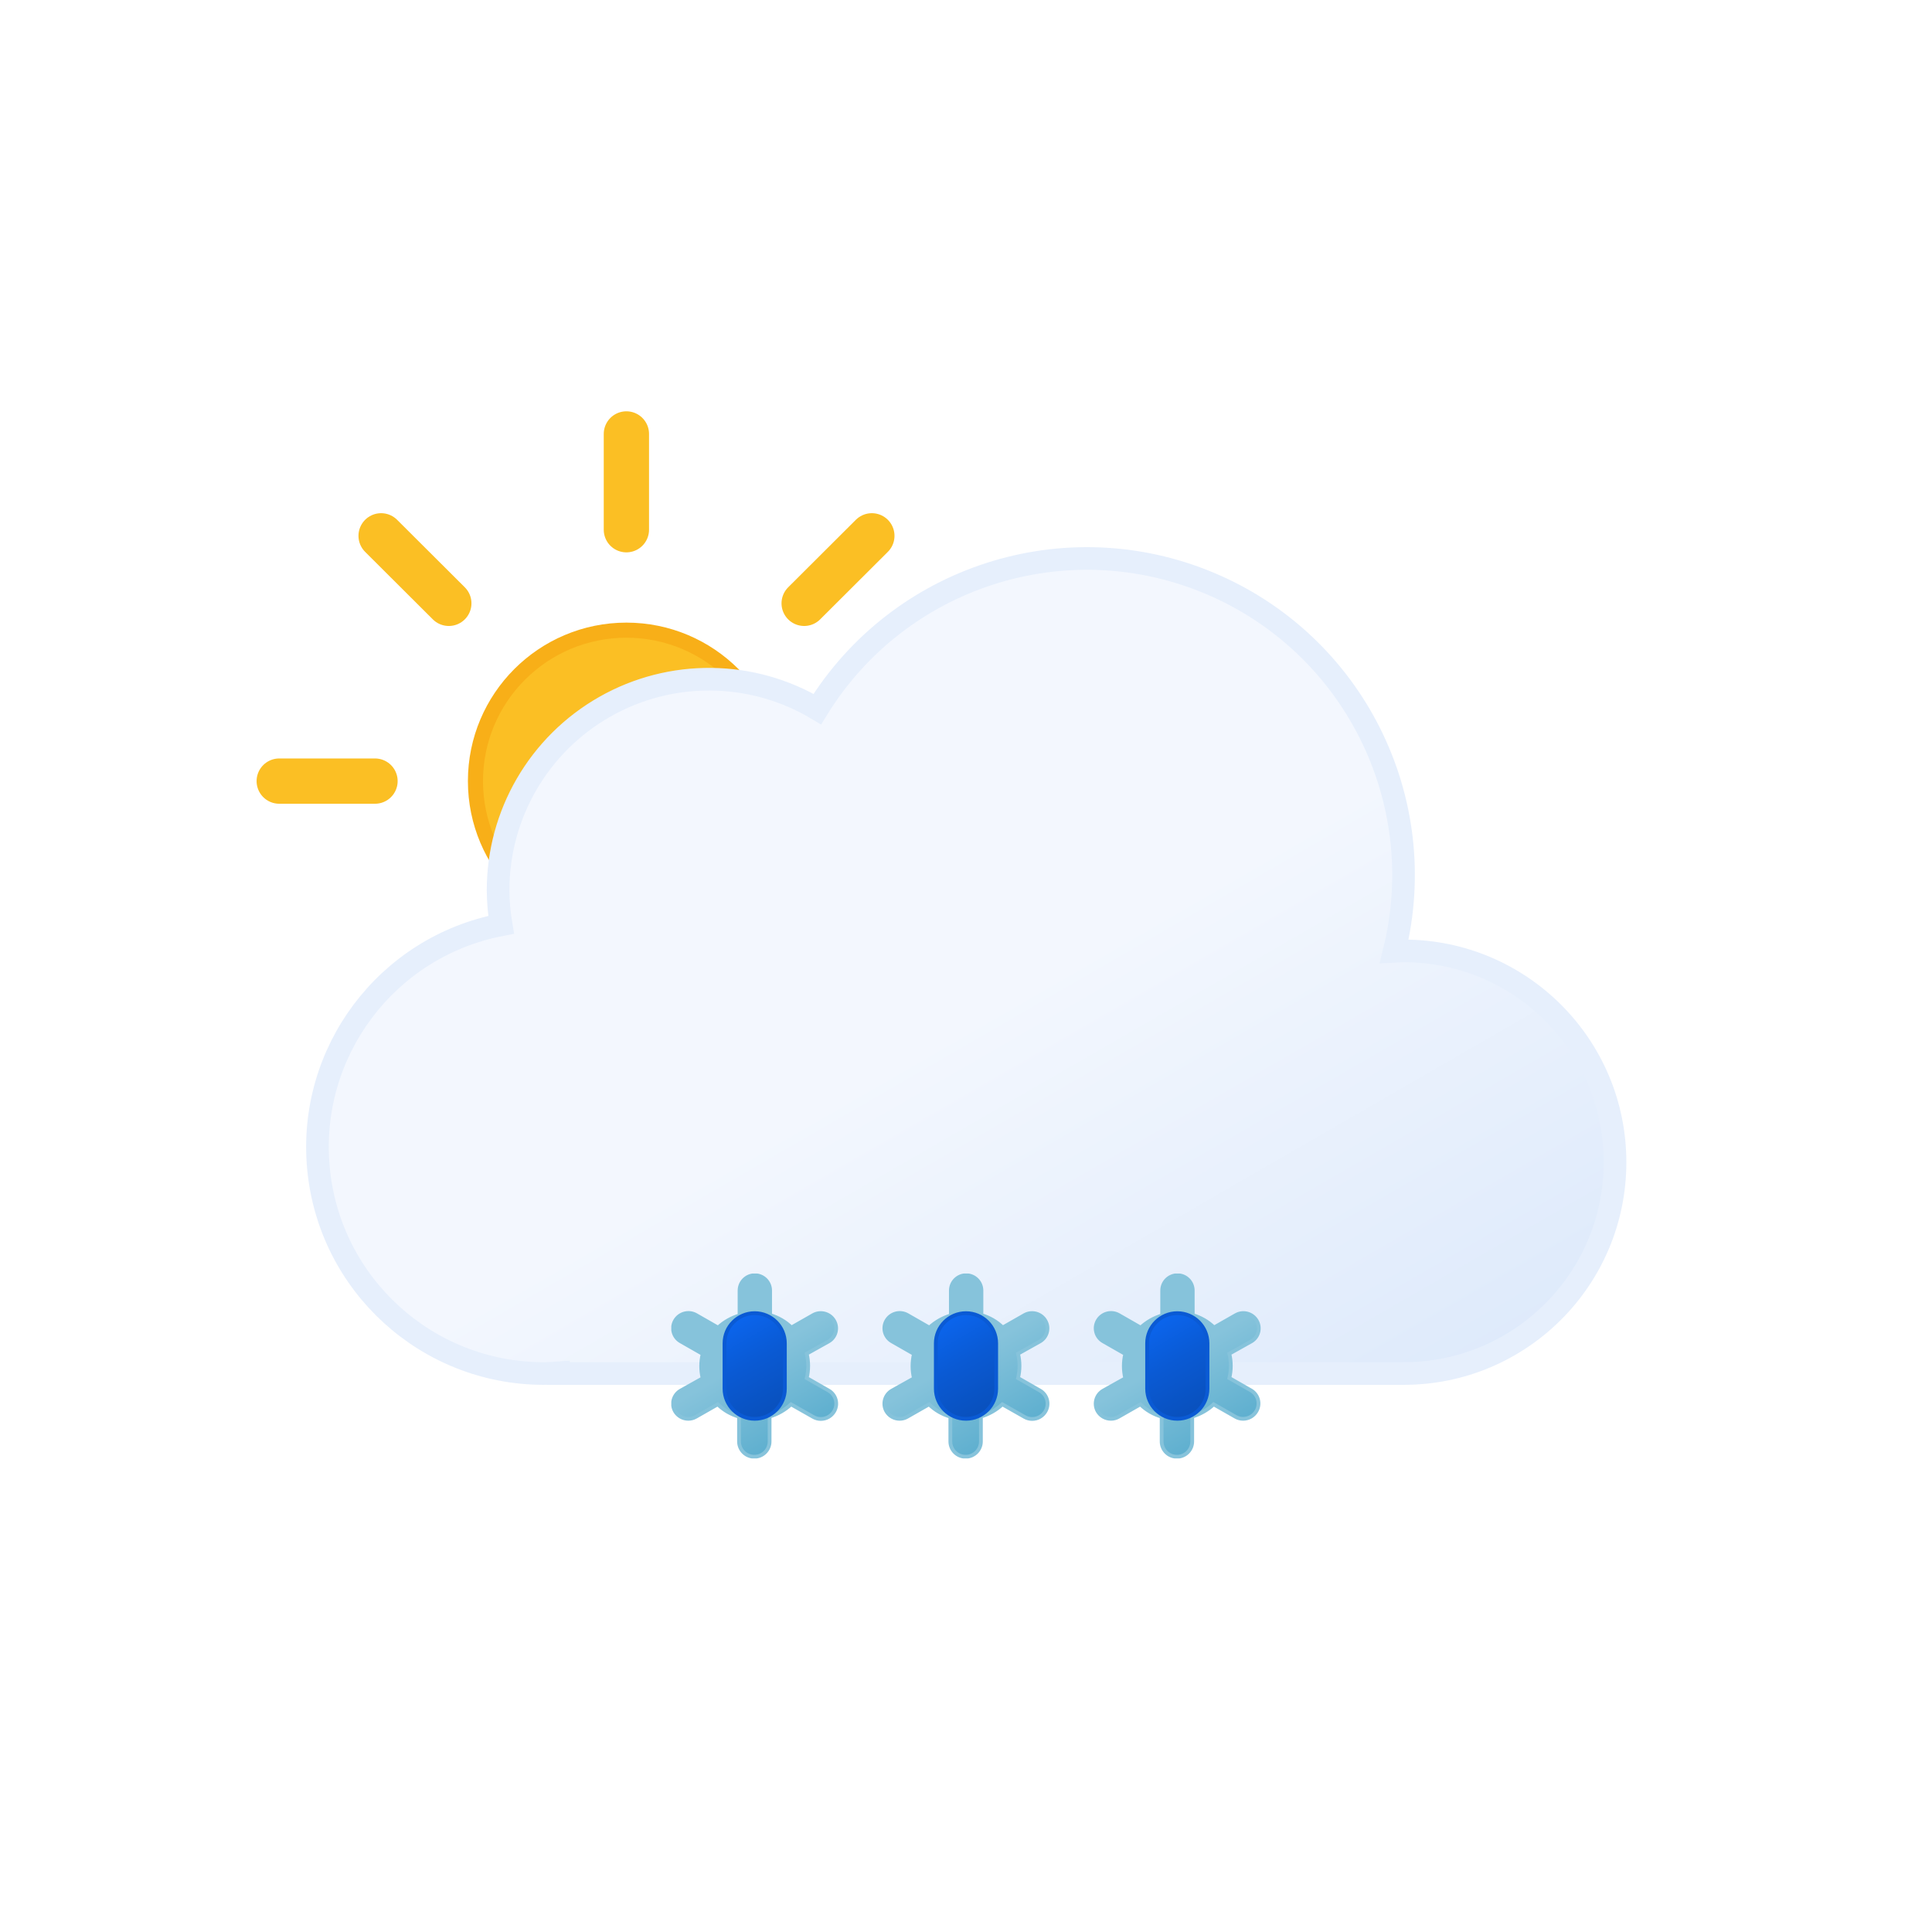
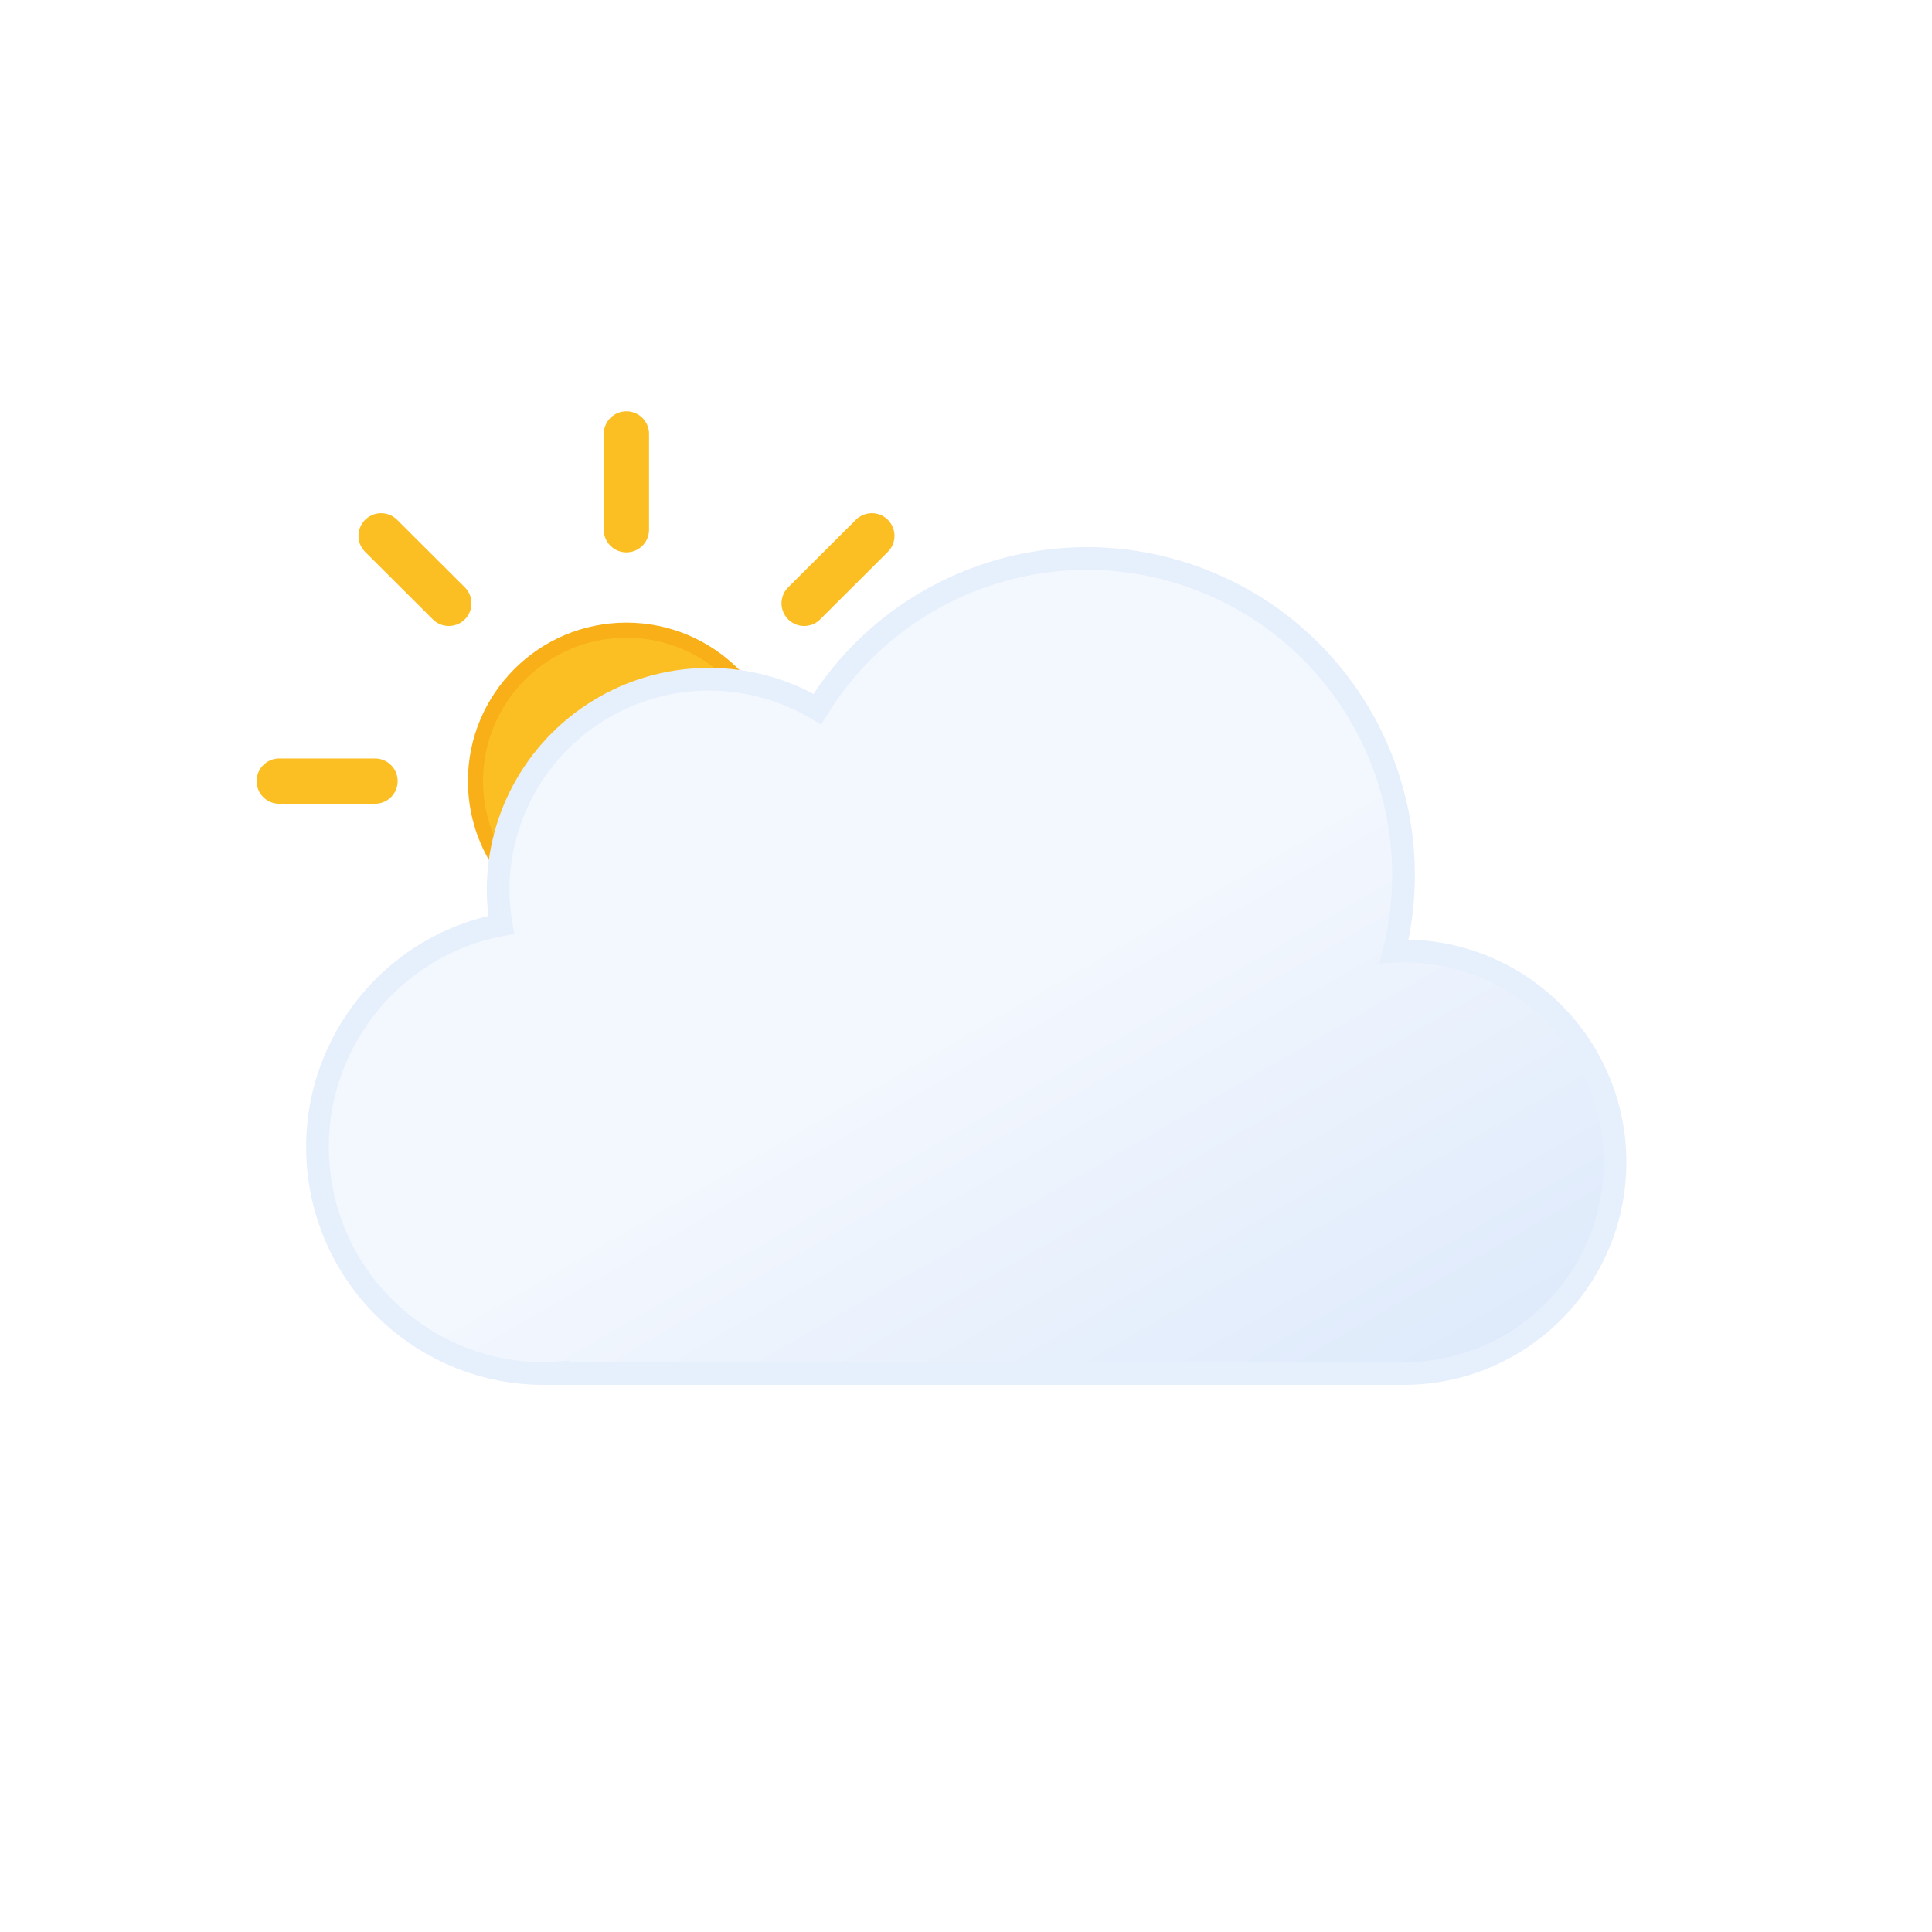
<svg xmlns="http://www.w3.org/2000/svg" xmlns:xlink="http://www.w3.org/1999/xlink" viewBox="0 0 512 512">
  <defs>
    <linearGradient id="a" x1="99.45" y1="30.68" x2="232.64" y2="261.37" gradientUnits="userSpaceOnUse">
      <stop offset="0" stop-color="#f3f7fe" />
      <stop offset="0.45" stop-color="#f3f7fe" />
      <stop offset="1" stop-color="#deeafb" />
    </linearGradient>
    <linearGradient id="b" x1="1399.27" y1="-1137.35" x2="1408.73" y2="-1112.71" gradientTransform="translate(-1188.61 1355.32) rotate(-9)" gradientUnits="userSpaceOnUse">
      <stop offset="0" stop-color="#0b65ed" />
      <stop offset="0.45" stop-color="#0a5ad4" />
      <stop offset="1" stop-color="#0950bc" />
    </linearGradient>
    <linearGradient id="c" x1="1454.58" y1="-1128.59" x2="1464.04" y2="-1103.95" xlink:href="#b" />
    <linearGradient id="d" x1="1509.89" y1="-1119.83" x2="1519.35" y2="-1095.19" xlink:href="#b" />
    <linearGradient id="e" x1="11.38" y1="5.93" x2="32.82" y2="43.07" gradientUnits="userSpaceOnUse">
      <stop offset="0" stop-color="#86c3db" />
      <stop offset="0.45" stop-color="#86c3db" />
      <stop offset="1" stop-color="#5eafcf" />
    </linearGradient>
    <linearGradient id="f" x1="67.38" y1="5.93" x2="88.82" y2="43.07" xlink:href="#e" />
    <linearGradient id="g" x1="123.38" y1="5.93" x2="144.82" y2="43.07" xlink:href="#e" />
    <linearGradient id="h" x1="78" y1="63.35" x2="118" y2="132.65" gradientUnits="userSpaceOnUse">
      <stop offset="0" stop-color="#fbbf24" />
      <stop offset="0.45" stop-color="#fbbf24" />
      <stop offset="1" stop-color="#f59e0b" />
    </linearGradient>
    <symbol id="j" viewBox="0 0 196 196">
      <circle cx="98" cy="98" r="40" stroke="#f8af18" stroke-miterlimit="10" stroke-width="4" fill="url(#h)" />
-       <path d="M98,31.38V6m0,184V164.62M145.11,50.89,163.05,33M33,163.05l17.94-17.94m0-94.22L33,33m130.1,130.1-17.94-17.94M6,98H31.38M190,98H164.62" fill="none" stroke="#fbbf24" stroke-linecap="round" stroke-miterlimit="10" stroke-width="12" />
+       <path d="M98,31.38V6m0,184V164.62M145.11,50.89,163.05,33M33,163.05l17.94-17.94m0-94.22L33,33m130.1,130.1-17.94-17.94M6,98H31.38M190,98H164.62" fill="none" stroke="#fbbf24" stroke-linecap="round" stroke-miterlimit="10" stroke-width="12">
+         <animateTransform attributeName="transform" additive="sum" type="rotate" values="0 98 98; 45 98 98" dur="6s" repeatCount="indefinite" />
+       </path>
    </symbol>
    <symbol id="k" viewBox="0 0 350 222">
      <path d="M291,107c-.85,0-1.68.09-2.53.13A83.9,83.9,0,0,0,135.6,42.92,55.91,55.91,0,0,0,51,91a56.56,56.56,0,0,0,.8,9.08A60,60,0,0,0,63,219c1.35,0,2.67-.11,4-.2v.2H291a56,56,0,0,0,0-112Z" stroke="#e6effc" stroke-miterlimit="10" stroke-width="6" fill="url(#a)" />
    </symbol>
    <symbol id="i" viewBox="0 0 363 258">
      <use width="196" height="196" xlink:href="#j" />
      <use width="350" height="222" transform="translate(13 36)" xlink:href="#k" />
    </symbol>
-     <symbol id="m" viewBox="0 0 156.2 49">
-       <path d="M41.67,31l-5.78-3.3a13.74,13.74,0,0,0,0-6.47L41.67,18a4,4,0,0,0,1.49-5.46A4.08,4.08,0,0,0,37.62,11l-5.79,3.3a13.61,13.61,0,0,0-2.64-2,13.84,13.84,0,0,0-3-1.28V4.5a4.05,4.05,0,0,0-8.1,0v6.6a14.25,14.25,0,0,0-5.69,3.23L6.58,11A4.08,4.08,0,0,0,1,12.5,4,4,0,0,0,2.53,18l5.78,3.3a13.74,13.74,0,0,0,0,6.47L2.53,31A4,4,0,0,0,1,36.5a4.08,4.08,0,0,0,3.52,2,4,4,0,0,0,2-.54l5.79-3.3a13.61,13.61,0,0,0,2.64,2,13.8,13.8,0,0,0,3,1.27V44.5a4.05,4.05,0,0,0,8.1,0V37.89a14.22,14.22,0,0,0,5.68-3.23L37.62,38a4,4,0,0,0,2,.54,4.08,4.08,0,0,0,3.52-2A4,4,0,0,0,41.67,31ZM19.06,29.7a6,6,0,0,1-2.22-8.2,6.1,6.1,0,0,1,5.27-3,6.16,6.16,0,0,1,3,.8,6,6,0,0,1,2.22,8.2A6.12,6.12,0,0,1,19.06,29.7Z" stroke="#86c3db" stroke-miterlimit="10" fill="url(#e)" />
-       <path d="M97.67,31l-5.78-3.3a13.74,13.74,0,0,0,0-6.47L97.67,18a4,4,0,0,0,1.49-5.46A4.08,4.08,0,0,0,93.62,11l-5.79,3.3a13.61,13.61,0,0,0-2.64-2,13.84,13.84,0,0,0-3-1.28V4.5a4.05,4.05,0,0,0-8.1,0v6.6a14.25,14.25,0,0,0-5.69,3.23L62.58,11A4.08,4.08,0,0,0,57,12.5,4,4,0,0,0,58.53,18l5.78,3.3a13.74,13.74,0,0,0,0,6.47L58.53,31A4,4,0,0,0,57,36.5a4.08,4.08,0,0,0,3.52,2,4,4,0,0,0,2-.54l5.79-3.3a13.61,13.61,0,0,0,2.64,2,13.8,13.8,0,0,0,3,1.27V44.5a4.05,4.05,0,0,0,8.1,0V37.89a14.22,14.22,0,0,0,5.68-3.23L93.62,38a4,4,0,0,0,2,.54,4.08,4.08,0,0,0,3.52-2A4,4,0,0,0,97.67,31ZM75.06,29.7a6,6,0,0,1-2.22-8.2,6.1,6.1,0,0,1,5.27-3,6.16,6.16,0,0,1,3,.8,6,6,0,0,1,2.22,8.2A6.12,6.12,0,0,1,75.06,29.7Z" stroke="#86c3db" stroke-miterlimit="10" fill="url(#f)" />
-       <path d="M153.67,31l-5.78-3.3a13.74,13.74,0,0,0,0-6.47L153.67,18a4,4,0,0,0,1.49-5.46A4.08,4.08,0,0,0,149.62,11l-5.79,3.3a13.61,13.61,0,0,0-2.64-2,13.84,13.84,0,0,0-3-1.28V4.5a4.05,4.05,0,0,0-8.1,0v6.6a14.25,14.25,0,0,0-5.69,3.23L118.58,11A4.08,4.08,0,0,0,113,12.5,4,4,0,0,0,114.53,18l5.78,3.3a13.74,13.74,0,0,0,0,6.47L114.53,31A4,4,0,0,0,113,36.5a4.08,4.08,0,0,0,3.52,2,4,4,0,0,0,2-.54l5.79-3.3a13.61,13.61,0,0,0,2.64,2,13.8,13.8,0,0,0,3,1.27V44.5a4.05,4.05,0,0,0,8.1,0V37.89a14.22,14.22,0,0,0,5.68-3.23l5.79,3.3a4,4,0,0,0,2,.54,4.08,4.08,0,0,0,3.52-2A4,4,0,0,0,153.67,31ZM131.06,29.7a6,6,0,0,1-2.22-8.2,6.1,6.1,0,0,1,5.27-3,6.16,6.16,0,0,1,3,.8,6,6,0,0,1,2.22,8.2A6.12,6.12,0,0,1,131.06,29.7Z" stroke="#86c3db" stroke-miterlimit="10" fill="url(#g)" />
+     <symbol id="m" viewBox="0 0 156.2 49" overflow="visible">
+       <g>
+         <path d="M41.67,31l-5.78-3.3a13.74,13.74,0,0,0,0-6.47L41.67,18a4,4,0,0,0,1.49-5.46A4.08,4.08,0,0,0,37.62,11l-5.79,3.3a13.61,13.61,0,0,0-2.64-2,13.84,13.84,0,0,0-3-1.28V4.5a4.05,4.05,0,0,0-8.1,0v6.6a14.25,14.25,0,0,0-5.69,3.23L6.58,11A4.08,4.08,0,0,0,1,12.5,4,4,0,0,0,2.53,18l5.78,3.3a13.74,13.74,0,0,0,0,6.47L2.53,31A4,4,0,0,0,1,36.5a4.08,4.08,0,0,0,3.52,2,4,4,0,0,0,2-.54l5.79-3.3a13.61,13.61,0,0,0,2.64,2,13.8,13.8,0,0,0,3,1.27V44.5a4.05,4.05,0,0,0,8.1,0V37.89a14.22,14.22,0,0,0,5.68-3.23L37.62,38a4,4,0,0,0,2,.54,4.08,4.08,0,0,0,3.52-2A4,4,0,0,0,41.67,31ZM19.06,29.7a6,6,0,0,1-2.22-8.2,6.1,6.1,0,0,1,5.27-3,6.16,6.16,0,0,1,3,.8,6,6,0,0,1,2.22,8.2A6.12,6.12,0,0,1,19.06,29.7Z" stroke="#86c3db" stroke-miterlimit="10" fill="url(#e)" opacity="0">
+           <animateTransform attributeName="transform" additive="sum" type="rotate" values="0 24 24; 360 24 24" dur="6s" repeatCount="indefinite" />
+           <animate id="t1" attributeName="opacity" values="0; 1; 1; 0" begin="0s; t1.end+1s" dur="2s" keyTimes="0; .17; .83; 1" />
+         </path>
+         <animateTransform id="s1" attributeName="transform" additive="sum" type="translate" values="0 -36; 0 92;" begin="0s; s1.end+1s" dur="2s" />
+       </g>
+       <g>
+         <path d="M97.67,31l-5.78-3.3a13.74,13.74,0,0,0,0-6.47L97.67,18a4,4,0,0,0,1.49-5.46A4.08,4.08,0,0,0,93.62,11l-5.79,3.3a13.61,13.61,0,0,0-2.64-2,13.84,13.84,0,0,0-3-1.28V4.5a4.05,4.05,0,0,0-8.1,0v6.6a14.25,14.25,0,0,0-5.69,3.23L62.58,11A4.08,4.08,0,0,0,57,12.5,4,4,0,0,0,58.53,18l5.78,3.3a13.74,13.74,0,0,0,0,6.47L58.53,31A4,4,0,0,0,57,36.5a4.08,4.08,0,0,0,3.52,2,4,4,0,0,0,2-.54l5.79-3.3a13.61,13.61,0,0,0,2.64,2,13.8,13.8,0,0,0,3,1.27V44.5a4.05,4.05,0,0,0,8.1,0V37.89a14.22,14.22,0,0,0,5.68-3.23L93.62,38a4,4,0,0,0,2,.54,4.08,4.08,0,0,0,3.52-2A4,4,0,0,0,97.67,31ZM75.06,29.7a6,6,0,0,1-2.22-8.2,6.1,6.1,0,0,1,5.27-3,6.16,6.16,0,0,1,3,.8,6,6,0,0,1,2.22,8.2A6.12,6.12,0,0,1,75.06,29.7Z" stroke="#86c3db" stroke-miterlimit="10" fill="url(#f)" opacity="0">
+           <animateTransform attributeName="transform" additive="sum" type="rotate" values="0 80 24; 360 80 24" dur="6s" repeatCount="indefinite" />
+           <animate id="t2" attributeName="opacity" values="0; 1; 1; 0" begin="-.83s; t2.end+1s" dur="2s" keyTimes="0; .17; .83; 1" />
+         </path>
+         <animateTransform id="s2" attributeName="transform" additive="sum" type="translate" values="0 -36; 0 92;" begin="-.83s; s2.end+1s" dur="2s" />
+       </g>
+       <g>
+         <path d="M153.67,31l-5.78-3.3a13.74,13.74,0,0,0,0-6.47L153.67,18a4,4,0,0,0,1.49-5.46A4.08,4.08,0,0,0,149.62,11l-5.79,3.3a13.61,13.61,0,0,0-2.64-2,13.84,13.84,0,0,0-3-1.28V4.5a4.05,4.05,0,0,0-8.1,0v6.6a14.25,14.25,0,0,0-5.69,3.23L118.58,11A4.08,4.08,0,0,0,113,12.5,4,4,0,0,0,114.53,18l5.78,3.3a13.74,13.74,0,0,0,0,6.47L114.53,31A4,4,0,0,0,113,36.5a4.08,4.08,0,0,0,3.52,2,4,4,0,0,0,2-.54l5.79-3.3a13.61,13.61,0,0,0,2.64,2,13.8,13.8,0,0,0,3,1.27V44.5a4.05,4.05,0,0,0,8.1,0V37.89a14.22,14.22,0,0,0,5.68-3.23l5.79,3.3a4,4,0,0,0,2,.54,4.08,4.08,0,0,0,3.52-2A4,4,0,0,0,153.67,31ZM131.06,29.7a6,6,0,0,1-2.22-8.2,6.1,6.1,0,0,1,5.27-3,6.16,6.16,0,0,1,3,.8,6,6,0,0,1,2.22,8.2A6.12,6.12,0,0,1,131.06,29.7Z" stroke="#86c3db" stroke-miterlimit="10" fill="url(#g)" opacity="0">
+           <animateTransform attributeName="transform" additive="sum" type="rotate" values="0 136 24; 360 136 24" dur="6s" repeatCount="indefinite" />
+           <animate id="t3" attributeName="opacity" values="0; 1; 1; 0" begin=".83s; t3.end+1s" dur="2s" keyTimes="0; .17; .83; 1" />
+         </path>
+         <animateTransform id="s3" attributeName="transform" additive="sum" type="translate" values="0 -36; 0 92;" begin=".83s; s3.end+1s" dur="2s" />
+       </g>
    </symbol>
-     <symbol id="l" viewBox="0 0 156.2 49">
+     <symbol id="l" viewBox="0 0 156.2 49" overflow="visible">
      <use width="156.2" height="49" xlink:href="#m" />
-       <path d="M22.1,38.5a8,8,0,0,1-8-8v-12a8,8,0,0,1,16,0v12A8,8,0,0,1,22.1,38.5Z" stroke="#0a5ad4" stroke-miterlimit="10" fill="url(#b)" />
-       <path d="M78.1,38.5a8,8,0,0,1-8-8v-12a8,8,0,0,1,16,0v12A8,8,0,0,1,78.1,38.5Z" stroke="#0a5ad4" stroke-miterlimit="10" fill="url(#c)" />
-       <path d="M134.1,38.5a8,8,0,0,1-8-8v-12a8,8,0,0,1,16,0v12A8,8,0,0,1,134.1,38.5Z" stroke="#0a5ad4" stroke-miterlimit="10" fill="url(#d)" />
+       <path d="M22.1,38.5a8,8,0,0,1-8-8v-12a8,8,0,0,1,16,0v12A8,8,0,0,1,22.1,38.5Z" stroke="#0a5ad4" stroke-miterlimit="10" fill="url(#b)" opacity="0">
+         <animateTransform id="x1" attributeName="transform" additive="sum" type="translate" values="0 -32; 0 -32; 0 120;" begin="0s; x1.end+1s" dur="1s" keyTimes="0; .25; 1" />
+         <animate id="y1" attributeName="opacity" values="0; 1; 0" begin="0s; y1.end+1s" dur="1s" keyTimes="0; .25; 1" />
+       </path>
+       <path d="M78.1,38.5a8,8,0,0,1-8-8v-12a8,8,0,0,1,16,0v12A8,8,0,0,1,78.1,38.5Z" stroke="#0a5ad4" stroke-miterlimit="10" fill="url(#c)" opacity="0">
+         <animateTransform id="x2" attributeName="transform" additive="sum" type="translate" values="0 -32; 0 -32; 0 120;" begin="1.34s; x2.end+1s" dur="1s" keyTimes="0; .25; 1" />
+         <animate id="y2" attributeName="opacity" values="0; 1; 0" begin="1.34s; y2.end+1s" dur="1s" keyTimes="0; .25; 1" />
+       </path>
+       <path d="M134.1,38.5a8,8,0,0,1-8-8v-12a8,8,0,0,1,16,0v12A8,8,0,0,1,134.1,38.5Z" stroke="#0a5ad4" stroke-miterlimit="10" fill="url(#d)" opacity="0">
+         <animateTransform id="x3" attributeName="transform" additive="sum" type="translate" values="0 -32; 0 -32; 0 120;" begin=".67s; x3.end+1s" dur="1s" keyTimes="0; .25; 1" />
+         <animate id="y3" attributeName="opacity" values="0; 1; 0" begin=".67s; y3.end+1s" dur="1s" keyTimes="0; .25; 1" />
+       </path>
    </symbol>
  </defs>
  <use width="363" height="258" transform="translate(68 109)" xlink:href="#i" />
  <use width="156.2" height="49" transform="translate(177.9 337.5)" xlink:href="#l" />
</svg>
